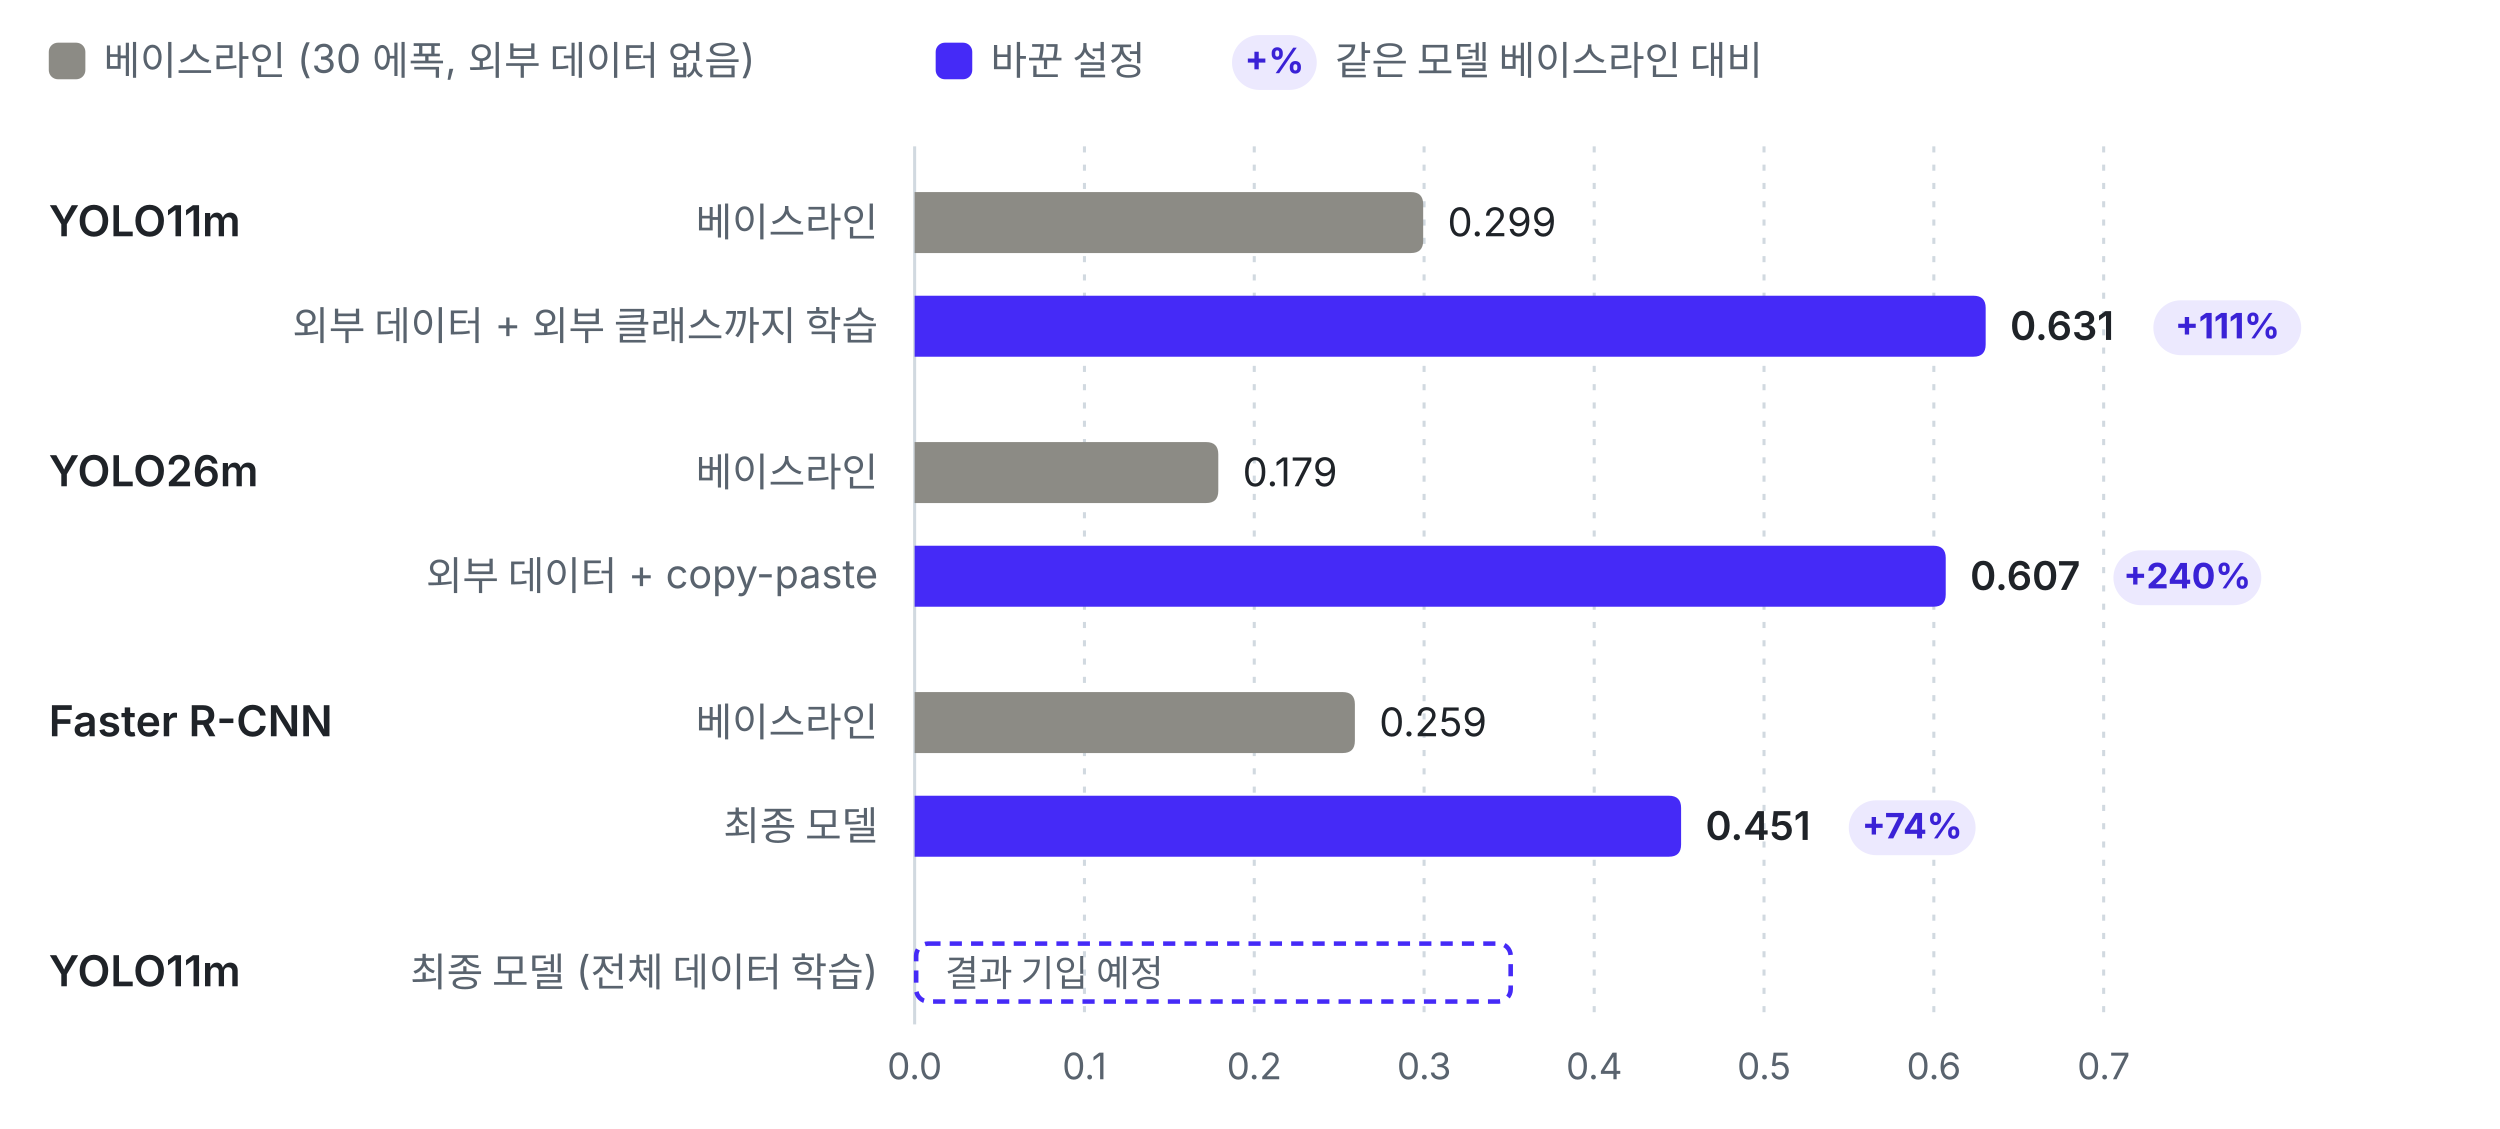
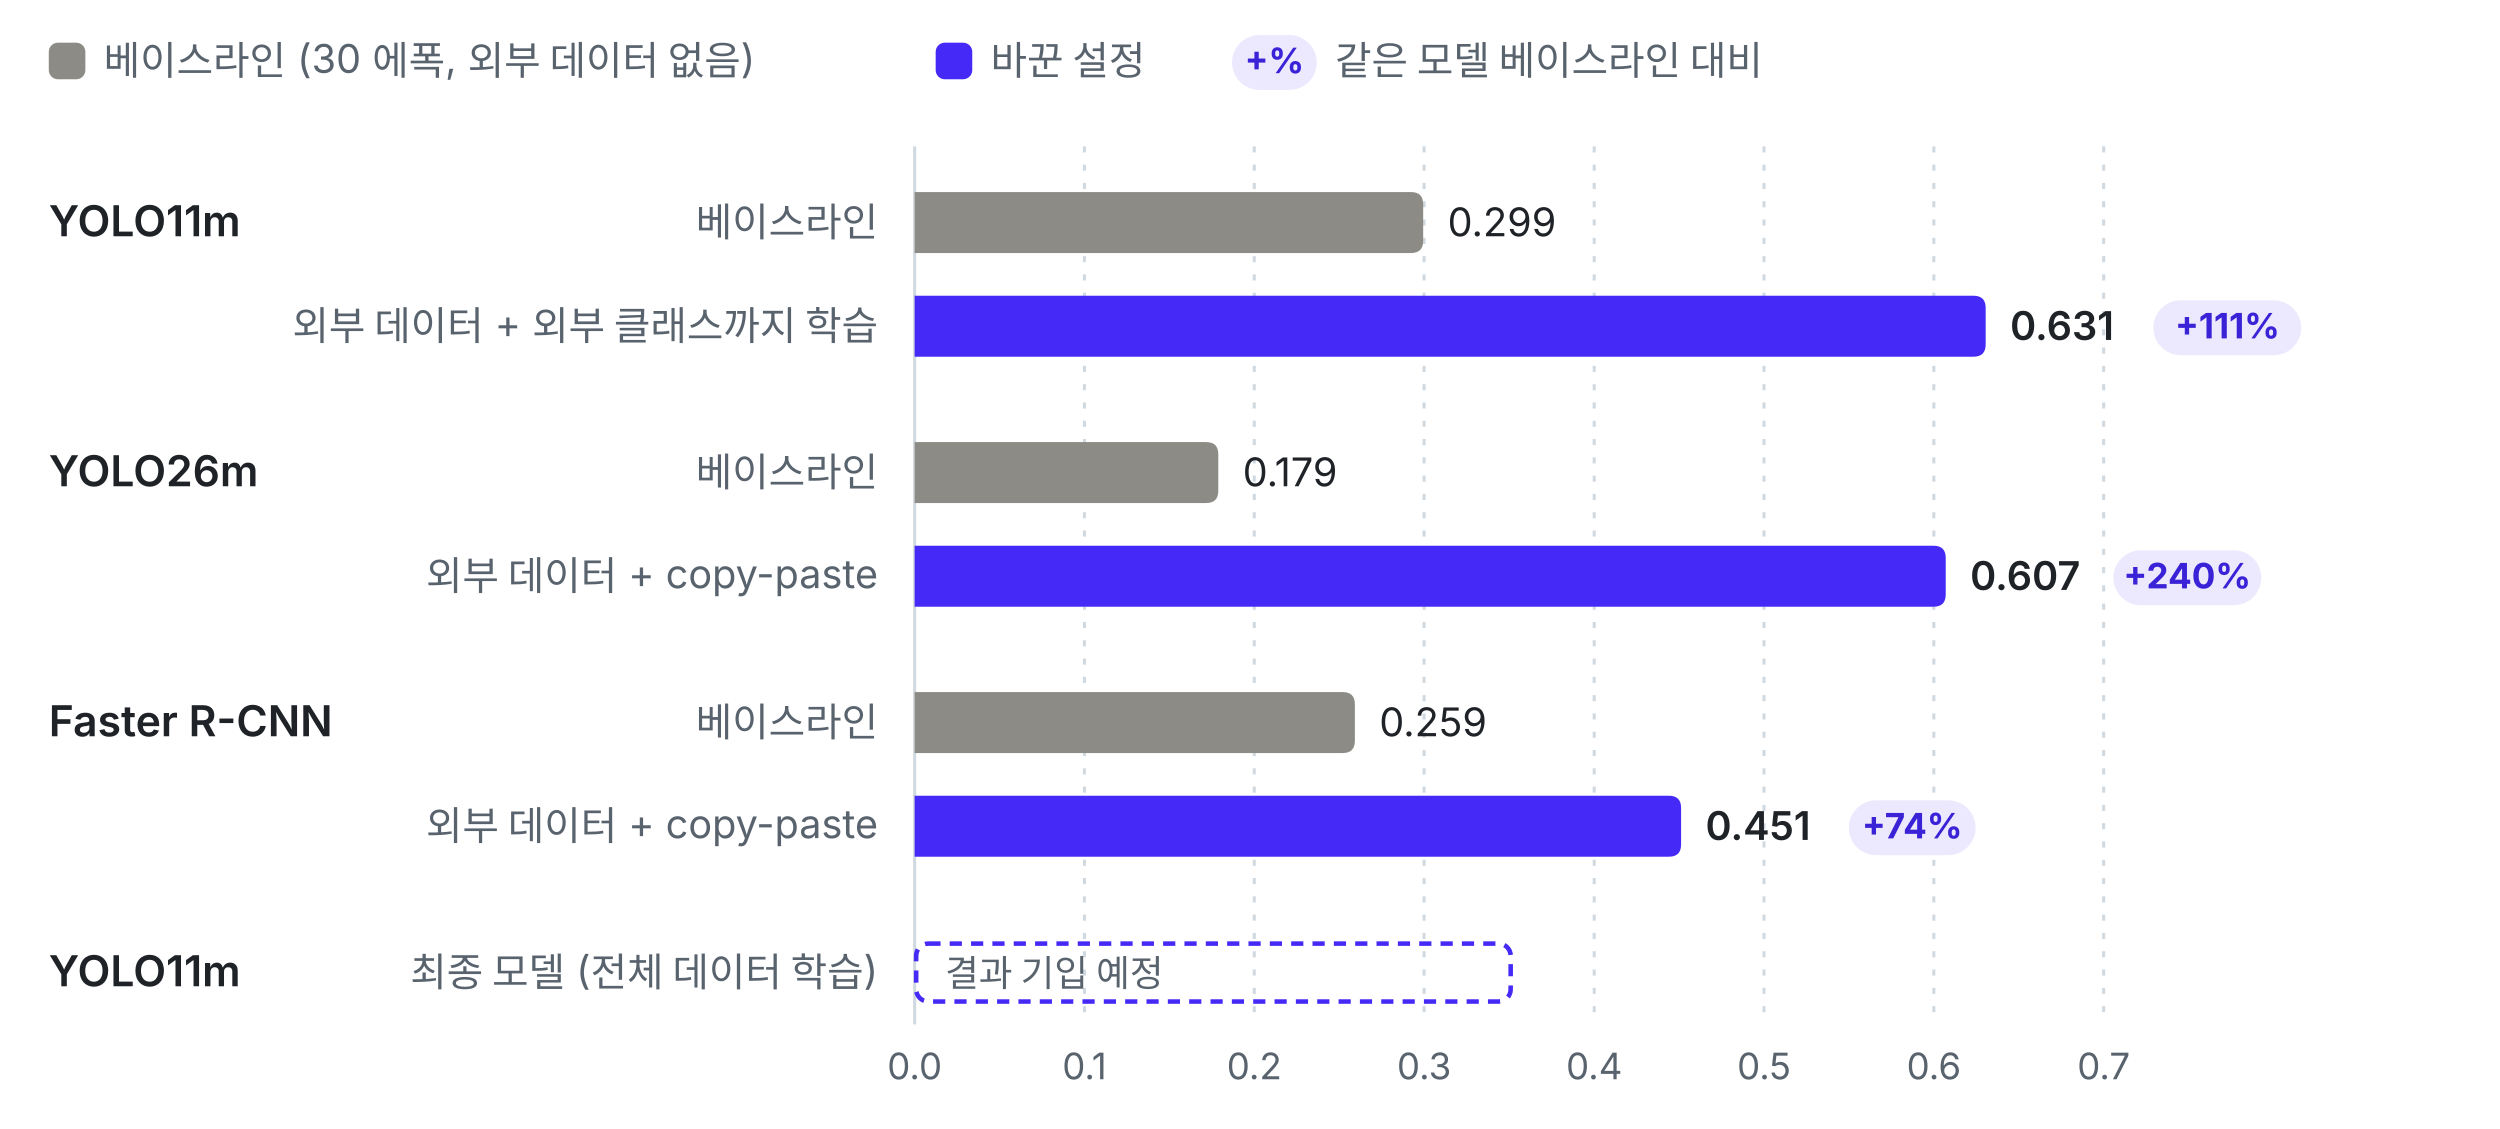
<svg xmlns="http://www.w3.org/2000/svg" width="820" height="370" viewBox="0 0 820 370" font-family="-apple-system, BlinkMacSystemFont, 'Apple SD Gothic Neo', 'Malgun Gothic', 'Noto Sans KR', 'Segoe UI', sans-serif" role="img" aria-label="모델·설정별 Kaggle mAP@[0.75:0.95] 막대그래프">
  <rect x="16" y="14" width="12" height="12" rx="3" fill="#8c8b85" />
  <text x="34" y="24.5" font-size="13" fill="#59636e">베이스라인 (30 에폭, 외부 데이터 없음)</text>
  <rect x="306.9" y="14" width="12" height="12" rx="3" fill="#452AF7" />
  <text x="324.9" y="24.5" font-size="13" fill="#59636e">바꾼 설정</text>
  <rect x="404.1" y="11.5" width="27.8" height="18" rx="9.0" fill="#ECE9FE" />
  <text x="418.0" y="24.0" font-size="11.5" font-weight="700" fill="#3A22D6" text-anchor="middle">+%</text>
  <text x="437.9" y="24.5" font-size="13" fill="#59636e">같은 모델 베이스라인 대비</text>
  <line x1="300.0" y1="48" x2="300.0" y2="336" stroke="#d1d9e0" stroke-width="1" />
  <text x="300.0" y="354" font-size="12" fill="#59636e" text-anchor="middle">0.0</text>
  <line x1="355.7" y1="48" x2="355.7" y2="336" stroke="#d1d9e0" stroke-width="1" stroke-dasharray="2 4" />
  <text x="355.7" y="354" font-size="12" fill="#59636e" text-anchor="middle">0.1</text>
  <line x1="411.4" y1="48" x2="411.4" y2="336" stroke="#d1d9e0" stroke-width="1" stroke-dasharray="2 4" />
  <text x="411.4" y="354" font-size="12" fill="#59636e" text-anchor="middle">0.2</text>
  <line x1="467.1" y1="48" x2="467.1" y2="336" stroke="#d1d9e0" stroke-width="1" stroke-dasharray="2 4" />
  <text x="467.1" y="354" font-size="12" fill="#59636e" text-anchor="middle">0.3</text>
  <line x1="522.9" y1="48" x2="522.9" y2="336" stroke="#d1d9e0" stroke-width="1" stroke-dasharray="2 4" />
  <text x="522.9" y="354" font-size="12" fill="#59636e" text-anchor="middle">0.4</text>
  <line x1="578.6" y1="48" x2="578.6" y2="336" stroke="#d1d9e0" stroke-width="1" stroke-dasharray="2 4" />
  <text x="578.6" y="354" font-size="12" fill="#59636e" text-anchor="middle">0.5</text>
  <line x1="634.3" y1="48" x2="634.3" y2="336" stroke="#d1d9e0" stroke-width="1" stroke-dasharray="2 4" />
  <text x="634.3" y="354" font-size="12" fill="#59636e" text-anchor="middle">0.6</text>
  <line x1="690.0" y1="48" x2="690.0" y2="336" stroke="#d1d9e0" stroke-width="1" stroke-dasharray="2 4" />
  <text x="690.0" y="354" font-size="12" fill="#59636e" text-anchor="middle">0.7</text>
  <text x="16" y="77.5" font-size="14" font-weight="600" fill="#1f2328">YOLO11m</text>
  <text x="288" y="77.5" font-size="13" fill="#59636e" text-anchor="end">베이스라인</text>
  <path d="M300.0,63.0 H462.8 Q466.8,63.0 466.8,67.0 V79.0 Q466.8,83.0 462.8,83.0 H300.0 Z" fill="#8c8b85" />
  <text x="474.8" y="77.5" font-size="13" font-weight="400" fill="#1f2328">0.299</text>
  <text x="288" y="111.5" font-size="13" fill="#59636e" text-anchor="end">외부 데이터 + 외부 클래스까지 학습</text>
  <path d="M300.0,97.0 H647.3 Q651.3,97.0 651.3,101.0 V113.0 Q651.3,117.0 647.3,117.0 H300.0 Z" fill="#452AF7" />
  <text x="659.3" y="111.5" font-size="13" font-weight="600" fill="#1f2328">0.631</text>
  <rect x="706.3" y="98.5" width="48.5" height="18" rx="9.0" fill="#ECE9FE" />
  <text x="730.6" y="111.0" font-size="11.5" font-weight="700" fill="#3A22D6" text-anchor="middle">+111%</text>
  <text x="16" y="159.5" font-size="14" font-weight="600" fill="#1f2328">YOLO26m</text>
  <text x="288" y="159.5" font-size="13" fill="#59636e" text-anchor="end">베이스라인</text>
  <path d="M300.0,145.0 H395.6 Q399.6,145.0 399.6,149.0 V161.0 Q399.6,165.0 395.6,165.0 H300.0 Z" fill="#8c8b85" />
  <text x="407.6" y="159.5" font-size="13" font-weight="400" fill="#1f2328">0.179</text>
  <text x="288" y="193.5" font-size="13" fill="#59636e" text-anchor="end">외부 데이터 + copy-paste</text>
  <path d="M300.0,179.0 H634.2 Q638.2,179.0 638.2,183.0 V195.0 Q638.2,199.0 634.2,199.0 H300.0 Z" fill="#452AF7" />
  <text x="646.2" y="193.5" font-size="13" font-weight="600" fill="#1f2328">0.607</text>
  <rect x="693.2" y="180.5" width="48.5" height="18" rx="9.0" fill="#ECE9FE" />
  <text x="717.4" y="193.0" font-size="11.5" font-weight="700" fill="#3A22D6" text-anchor="middle">+240%</text>
  <text x="16" y="241.5" font-size="14" font-weight="600" fill="#1f2328">Faster R-CNN</text>
  <text x="288" y="241.5" font-size="13" fill="#59636e" text-anchor="end">베이스라인</text>
  <path d="M300.0,227.0 H440.4 Q444.4,227.0 444.4,231.0 V243.0 Q444.4,247.0 440.4,247.0 H300.0 Z" fill="#8c8b85" />
  <text x="452.4" y="241.5" font-size="13" font-weight="400" fill="#1f2328">0.259</text>
-   <text x="288" y="275.5" font-size="13" fill="#59636e" text-anchor="end">최종 모델</text>
+   <text x="288" y="275.5" font-size="13" fill="#59636e" text-anchor="end">외부 데이터 + copy-paste</text>
  <path d="M300.0,261.0 H547.4 Q551.4,261.0 551.4,265.0 V277.0 Q551.4,281.0 547.4,281.0 H300.0 Z" fill="#452AF7" />
  <text x="559.4" y="275.5" font-size="13" font-weight="600" fill="#1f2328">0.451</text>
  <rect x="606.4" y="262.5" width="41.6" height="18" rx="9.0" fill="#ECE9FE" />
  <text x="627.2" y="275.0" font-size="11.5" font-weight="700" fill="#3A22D6" text-anchor="middle">+74%</text>
  <text x="16" y="323.5" font-size="14" font-weight="600" fill="#1f2328">YOLO11m</text>
  <text x="288" y="323.5" font-size="13" fill="#59636e" text-anchor="end">최종 모델 (전체 데이터 학습)</text>
  <rect x="300.5" y="309.5" width="195.0" height="19" rx="4" fill="none" stroke="#452AF7" stroke-width="1.5" stroke-dasharray="4 3" />
  <text x="310" y="323.5" font-size="12" fill="#59636e">결과 기입 예정</text>
</svg>
